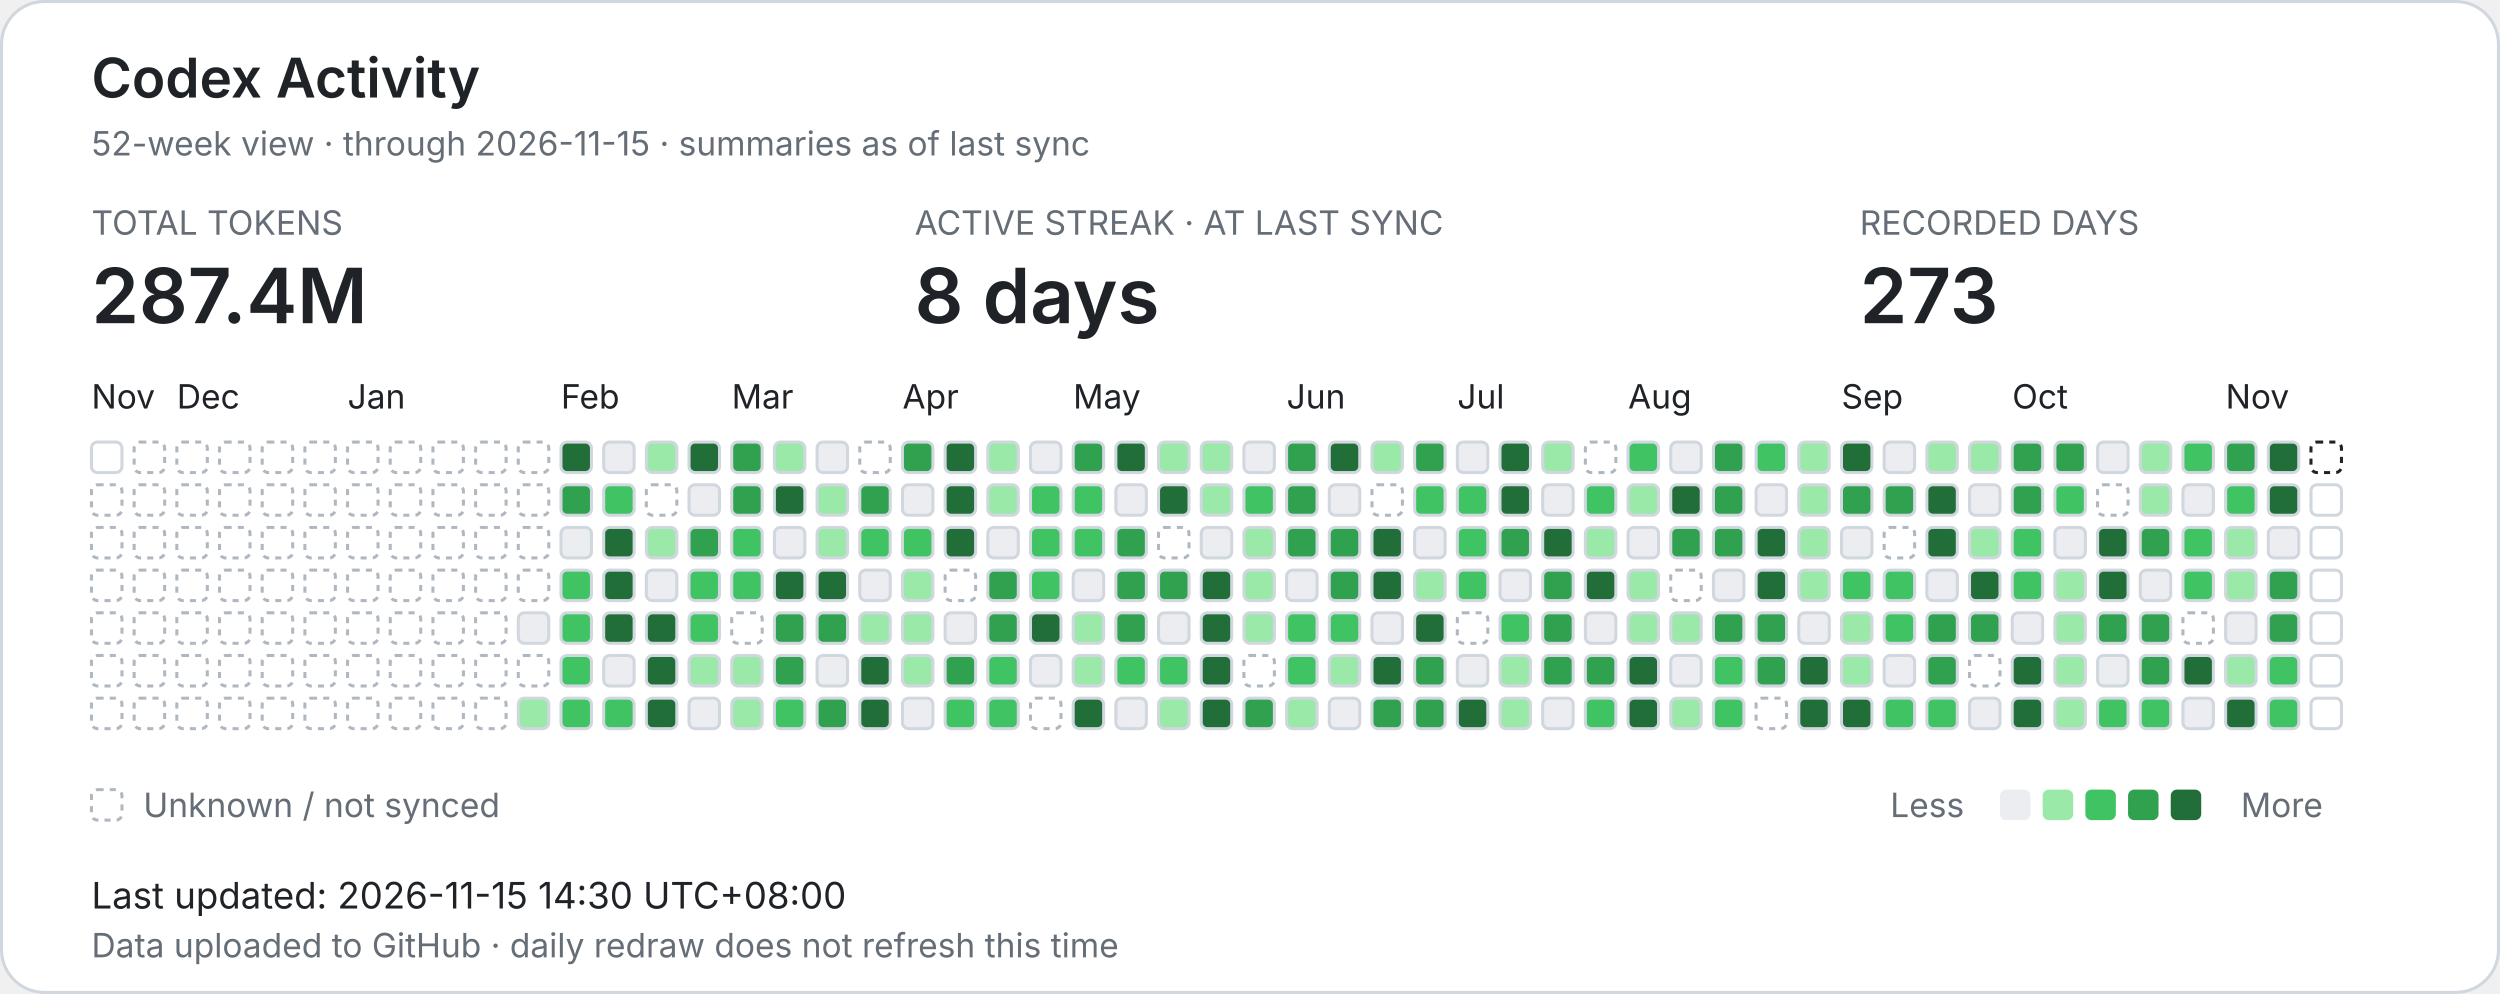
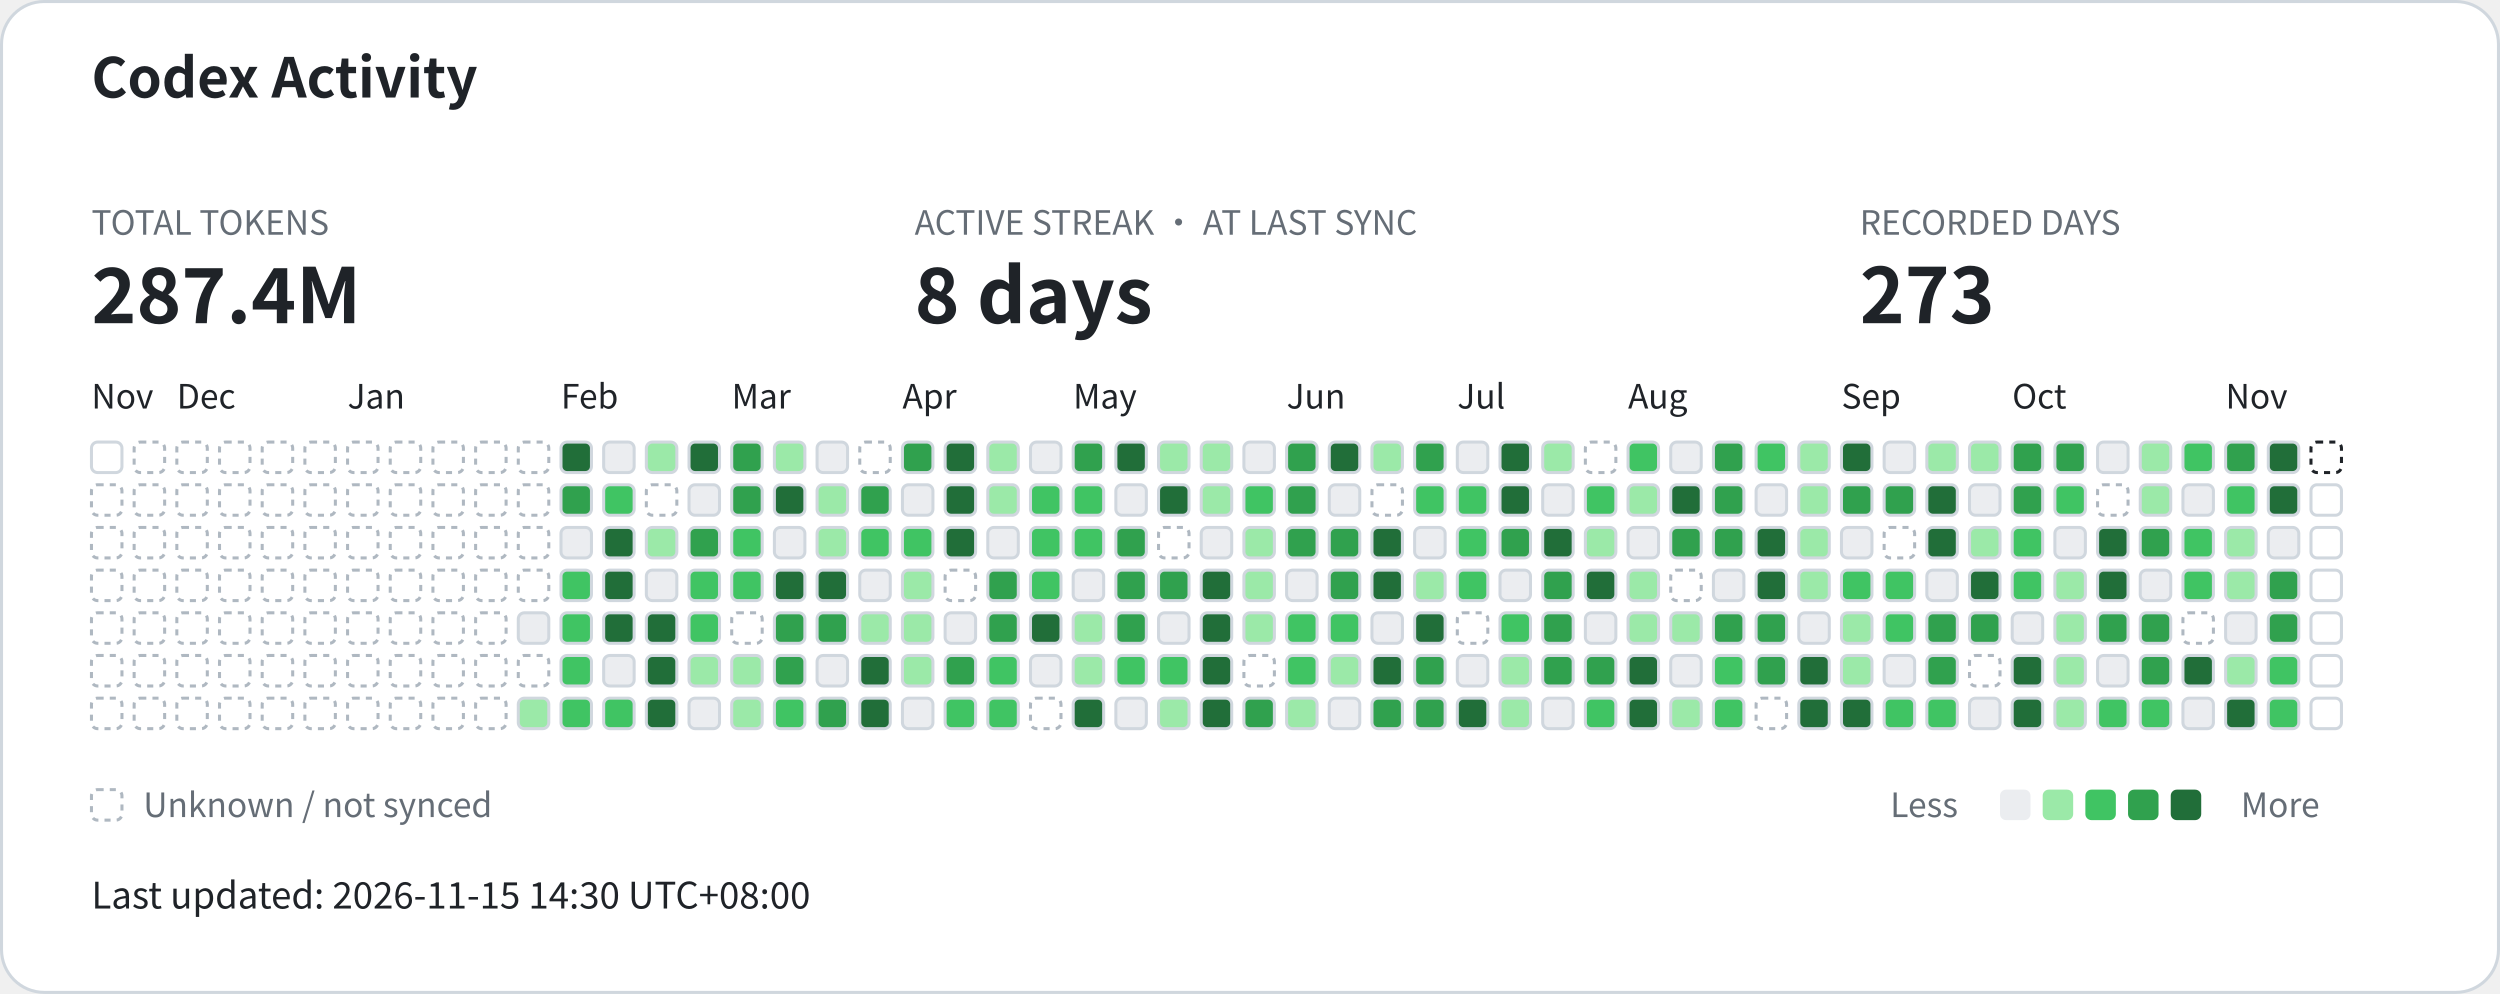
- <svg xmlns="http://www.w3.org/2000/svg" width="820" height="326" viewBox="0 0 820 326" role="img" aria-labelledby="title description">
+ <svg xmlns="http://www.w3.org/2000/svg" width="820" height="326" viewBox="0 0 820 326" xml:lang="en" role="img" aria-labelledby="title description">
  <rect x="0.5" y="0.5" width="819" height="325" rx="14" fill="#ffffff" stroke="#d0d7de" />
-   <style>text{font-family:-apple-system,BlinkMacSystemFont,Segoe UI,sans-serif;fill:#1f2328}.muted{fill:#656d76;font-size:11px}.metric{font-size:25px;font-weight:600}.label{font-size:11px;fill:#656d76}</style>
+   <style>text{font-family:-apple-system,BlinkMacSystemFont,Segoe UI,Microsoft YaHei,PingFang SC,Noto Sans CJK SC,sans-serif;fill:#1f2328}.muted{fill:#656d76;font-size:11px}.metric{font-size:25px;font-weight:600}.label{font-size:11px;fill:#656d76}</style>
  <text x="30" y="32" font-size="18" font-weight="600">Codex Activity</text>
-   <text x="30" y="51" class="muted">52-week view · through 2026-11-15 · summaries as of last sync</text>
  <text x="30" y="77" class="label">TOTAL TOKENS</text>
  <text x="30" y="106" class="metric">287.4M</text>
  <text x="300" y="77" class="label">ACTIVE STREAK · AT LAST SYNC</text>
  <text x="300" y="106" class="metric">8 days</text>
  <text x="610" y="77" class="label">RECORDED DAYS</text>
  <text x="610" y="106" class="metric">273</text>
  <g class="muted">
    <text x="30" y="134">Nov</text>
    <text x="58" y="134">Dec</text>
    <text x="114" y="134">Jan</text>
    <text x="184" y="134">Feb</text>
    <text x="240" y="134">Mar</text>
    <text x="296" y="134">Apr</text>
    <text x="352" y="134">May</text>
    <text x="422" y="134">Jun</text>
    <text x="478" y="134">Jul</text>
    <text x="534" y="134">Aug</text>
    <text x="604" y="134">Sep</text>
    <text x="660" y="134">Oct</text>
    <text x="730" y="134">Nov</text>
  </g>
  <rect x="30" y="145" width="10" height="10" rx="2" fill="#ffffff" stroke="#d0d7de" />
  <rect x="30" y="159" width="10" height="10" rx="2" fill="#ffffff" stroke="#afb8c1" stroke-dasharray="2 2" />
  <rect x="30" y="173" width="10" height="10" rx="2" fill="#ffffff" stroke="#afb8c1" stroke-dasharray="2 2" />
  <rect x="30" y="187" width="10" height="10" rx="2" fill="#ffffff" stroke="#afb8c1" stroke-dasharray="2 2" />
  <rect x="30" y="201" width="10" height="10" rx="2" fill="#ffffff" stroke="#afb8c1" stroke-dasharray="2 2" />
  <rect x="30" y="215" width="10" height="10" rx="2" fill="#ffffff" stroke="#afb8c1" stroke-dasharray="2 2" />
  <rect x="30" y="229" width="10" height="10" rx="2" fill="#ffffff" stroke="#afb8c1" stroke-dasharray="2 2" />
  <rect x="44" y="145" width="10" height="10" rx="2" fill="#ffffff" stroke="#afb8c1" stroke-dasharray="2 2" />
  <rect x="44" y="159" width="10" height="10" rx="2" fill="#ffffff" stroke="#afb8c1" stroke-dasharray="2 2" />
  <rect x="44" y="173" width="10" height="10" rx="2" fill="#ffffff" stroke="#afb8c1" stroke-dasharray="2 2" />
  <rect x="44" y="187" width="10" height="10" rx="2" fill="#ffffff" stroke="#afb8c1" stroke-dasharray="2 2" />
  <rect x="44" y="201" width="10" height="10" rx="2" fill="#ffffff" stroke="#afb8c1" stroke-dasharray="2 2" />
  <rect x="44" y="215" width="10" height="10" rx="2" fill="#ffffff" stroke="#afb8c1" stroke-dasharray="2 2" />
  <rect x="44" y="229" width="10" height="10" rx="2" fill="#ffffff" stroke="#afb8c1" stroke-dasharray="2 2" />
  <rect x="58" y="145" width="10" height="10" rx="2" fill="#ffffff" stroke="#afb8c1" stroke-dasharray="2 2" />
  <rect x="58" y="159" width="10" height="10" rx="2" fill="#ffffff" stroke="#afb8c1" stroke-dasharray="2 2" />
  <rect x="58" y="173" width="10" height="10" rx="2" fill="#ffffff" stroke="#afb8c1" stroke-dasharray="2 2" />
  <rect x="58" y="187" width="10" height="10" rx="2" fill="#ffffff" stroke="#afb8c1" stroke-dasharray="2 2" />
  <rect x="58" y="201" width="10" height="10" rx="2" fill="#ffffff" stroke="#afb8c1" stroke-dasharray="2 2" />
  <rect x="58" y="215" width="10" height="10" rx="2" fill="#ffffff" stroke="#afb8c1" stroke-dasharray="2 2" />
  <rect x="58" y="229" width="10" height="10" rx="2" fill="#ffffff" stroke="#afb8c1" stroke-dasharray="2 2" />
  <rect x="72" y="145" width="10" height="10" rx="2" fill="#ffffff" stroke="#afb8c1" stroke-dasharray="2 2" />
  <rect x="72" y="159" width="10" height="10" rx="2" fill="#ffffff" stroke="#afb8c1" stroke-dasharray="2 2" />
  <rect x="72" y="173" width="10" height="10" rx="2" fill="#ffffff" stroke="#afb8c1" stroke-dasharray="2 2" />
  <rect x="72" y="187" width="10" height="10" rx="2" fill="#ffffff" stroke="#afb8c1" stroke-dasharray="2 2" />
  <rect x="72" y="201" width="10" height="10" rx="2" fill="#ffffff" stroke="#afb8c1" stroke-dasharray="2 2" />
  <rect x="72" y="215" width="10" height="10" rx="2" fill="#ffffff" stroke="#afb8c1" stroke-dasharray="2 2" />
  <rect x="72" y="229" width="10" height="10" rx="2" fill="#ffffff" stroke="#afb8c1" stroke-dasharray="2 2" />
  <rect x="86" y="145" width="10" height="10" rx="2" fill="#ffffff" stroke="#afb8c1" stroke-dasharray="2 2" />
  <rect x="86" y="159" width="10" height="10" rx="2" fill="#ffffff" stroke="#afb8c1" stroke-dasharray="2 2" />
  <rect x="86" y="173" width="10" height="10" rx="2" fill="#ffffff" stroke="#afb8c1" stroke-dasharray="2 2" />
  <rect x="86" y="187" width="10" height="10" rx="2" fill="#ffffff" stroke="#afb8c1" stroke-dasharray="2 2" />
  <rect x="86" y="201" width="10" height="10" rx="2" fill="#ffffff" stroke="#afb8c1" stroke-dasharray="2 2" />
  <rect x="86" y="215" width="10" height="10" rx="2" fill="#ffffff" stroke="#afb8c1" stroke-dasharray="2 2" />
  <rect x="86" y="229" width="10" height="10" rx="2" fill="#ffffff" stroke="#afb8c1" stroke-dasharray="2 2" />
  <rect x="100" y="145" width="10" height="10" rx="2" fill="#ffffff" stroke="#afb8c1" stroke-dasharray="2 2" />
  <rect x="100" y="159" width="10" height="10" rx="2" fill="#ffffff" stroke="#afb8c1" stroke-dasharray="2 2" />
  <rect x="100" y="173" width="10" height="10" rx="2" fill="#ffffff" stroke="#afb8c1" stroke-dasharray="2 2" />
  <rect x="100" y="187" width="10" height="10" rx="2" fill="#ffffff" stroke="#afb8c1" stroke-dasharray="2 2" />
  <rect x="100" y="201" width="10" height="10" rx="2" fill="#ffffff" stroke="#afb8c1" stroke-dasharray="2 2" />
  <rect x="100" y="215" width="10" height="10" rx="2" fill="#ffffff" stroke="#afb8c1" stroke-dasharray="2 2" />
  <rect x="100" y="229" width="10" height="10" rx="2" fill="#ffffff" stroke="#afb8c1" stroke-dasharray="2 2" />
  <rect x="114" y="145" width="10" height="10" rx="2" fill="#ffffff" stroke="#afb8c1" stroke-dasharray="2 2" />
  <rect x="114" y="159" width="10" height="10" rx="2" fill="#ffffff" stroke="#afb8c1" stroke-dasharray="2 2" />
  <rect x="114" y="173" width="10" height="10" rx="2" fill="#ffffff" stroke="#afb8c1" stroke-dasharray="2 2" />
  <rect x="114" y="187" width="10" height="10" rx="2" fill="#ffffff" stroke="#afb8c1" stroke-dasharray="2 2" />
  <rect x="114" y="201" width="10" height="10" rx="2" fill="#ffffff" stroke="#afb8c1" stroke-dasharray="2 2" />
  <rect x="114" y="215" width="10" height="10" rx="2" fill="#ffffff" stroke="#afb8c1" stroke-dasharray="2 2" />
  <rect x="114" y="229" width="10" height="10" rx="2" fill="#ffffff" stroke="#afb8c1" stroke-dasharray="2 2" />
  <rect x="128" y="145" width="10" height="10" rx="2" fill="#ffffff" stroke="#afb8c1" stroke-dasharray="2 2" />
  <rect x="128" y="159" width="10" height="10" rx="2" fill="#ffffff" stroke="#afb8c1" stroke-dasharray="2 2" />
  <rect x="128" y="173" width="10" height="10" rx="2" fill="#ffffff" stroke="#afb8c1" stroke-dasharray="2 2" />
  <rect x="128" y="187" width="10" height="10" rx="2" fill="#ffffff" stroke="#afb8c1" stroke-dasharray="2 2" />
  <rect x="128" y="201" width="10" height="10" rx="2" fill="#ffffff" stroke="#afb8c1" stroke-dasharray="2 2" />
  <rect x="128" y="215" width="10" height="10" rx="2" fill="#ffffff" stroke="#afb8c1" stroke-dasharray="2 2" />
  <rect x="128" y="229" width="10" height="10" rx="2" fill="#ffffff" stroke="#afb8c1" stroke-dasharray="2 2" />
  <rect x="142" y="145" width="10" height="10" rx="2" fill="#ffffff" stroke="#afb8c1" stroke-dasharray="2 2" />
  <rect x="142" y="159" width="10" height="10" rx="2" fill="#ffffff" stroke="#afb8c1" stroke-dasharray="2 2" />
  <rect x="142" y="173" width="10" height="10" rx="2" fill="#ffffff" stroke="#afb8c1" stroke-dasharray="2 2" />
  <rect x="142" y="187" width="10" height="10" rx="2" fill="#ffffff" stroke="#afb8c1" stroke-dasharray="2 2" />
  <rect x="142" y="201" width="10" height="10" rx="2" fill="#ffffff" stroke="#afb8c1" stroke-dasharray="2 2" />
  <rect x="142" y="215" width="10" height="10" rx="2" fill="#ffffff" stroke="#afb8c1" stroke-dasharray="2 2" />
  <rect x="142" y="229" width="10" height="10" rx="2" fill="#ffffff" stroke="#afb8c1" stroke-dasharray="2 2" />
  <rect x="156" y="145" width="10" height="10" rx="2" fill="#ffffff" stroke="#afb8c1" stroke-dasharray="2 2" />
  <rect x="156" y="159" width="10" height="10" rx="2" fill="#ffffff" stroke="#afb8c1" stroke-dasharray="2 2" />
  <rect x="156" y="173" width="10" height="10" rx="2" fill="#ffffff" stroke="#afb8c1" stroke-dasharray="2 2" />
  <rect x="156" y="187" width="10" height="10" rx="2" fill="#ffffff" stroke="#afb8c1" stroke-dasharray="2 2" />
  <rect x="156" y="201" width="10" height="10" rx="2" fill="#ffffff" stroke="#afb8c1" stroke-dasharray="2 2" />
  <rect x="156" y="215" width="10" height="10" rx="2" fill="#ffffff" stroke="#afb8c1" stroke-dasharray="2 2" />
  <rect x="156" y="229" width="10" height="10" rx="2" fill="#ffffff" stroke="#afb8c1" stroke-dasharray="2 2" />
  <rect x="170" y="145" width="10" height="10" rx="2" fill="#ffffff" stroke="#afb8c1" stroke-dasharray="2 2" />
  <rect x="170" y="159" width="10" height="10" rx="2" fill="#ffffff" stroke="#afb8c1" stroke-dasharray="2 2" />
  <rect x="170" y="173" width="10" height="10" rx="2" fill="#ffffff" stroke="#afb8c1" stroke-dasharray="2 2" />
  <rect x="170" y="187" width="10" height="10" rx="2" fill="#ffffff" stroke="#afb8c1" stroke-dasharray="2 2" />
  <rect x="170" y="201" width="10" height="10" rx="2" fill="#ebedf0" stroke="#d0d7de" />
  <rect x="170" y="215" width="10" height="10" rx="2" fill="#ffffff" stroke="#afb8c1" stroke-dasharray="2 2" />
  <rect x="170" y="229" width="10" height="10" rx="2" fill="#9be9a8" stroke="#d0d7de" />
  <rect x="184" y="145" width="10" height="10" rx="2" fill="#216e39" stroke="#d0d7de" />
  <rect x="184" y="159" width="10" height="10" rx="2" fill="#30a14e" stroke="#d0d7de" />
  <rect x="184" y="173" width="10" height="10" rx="2" fill="#ebedf0" stroke="#d0d7de" />
  <rect x="184" y="187" width="10" height="10" rx="2" fill="#40c463" stroke="#d0d7de" />
  <rect x="184" y="201" width="10" height="10" rx="2" fill="#40c463" stroke="#d0d7de" />
  <rect x="184" y="215" width="10" height="10" rx="2" fill="#40c463" stroke="#d0d7de" />
  <rect x="184" y="229" width="10" height="10" rx="2" fill="#40c463" stroke="#d0d7de" />
  <rect x="198" y="145" width="10" height="10" rx="2" fill="#ebedf0" stroke="#d0d7de" />
  <rect x="198" y="159" width="10" height="10" rx="2" fill="#40c463" stroke="#d0d7de" />
  <rect x="198" y="173" width="10" height="10" rx="2" fill="#216e39" stroke="#d0d7de" />
  <rect x="198" y="187" width="10" height="10" rx="2" fill="#216e39" stroke="#d0d7de" />
  <rect x="198" y="201" width="10" height="10" rx="2" fill="#216e39" stroke="#d0d7de" />
  <rect x="198" y="215" width="10" height="10" rx="2" fill="#ebedf0" stroke="#d0d7de" />
  <rect x="198" y="229" width="10" height="10" rx="2" fill="#40c463" stroke="#d0d7de" />
  <rect x="212" y="145" width="10" height="10" rx="2" fill="#9be9a8" stroke="#d0d7de" />
  <rect x="212" y="159" width="10" height="10" rx="2" fill="#ffffff" stroke="#afb8c1" stroke-dasharray="2 2" />
  <rect x="212" y="173" width="10" height="10" rx="2" fill="#9be9a8" stroke="#d0d7de" />
  <rect x="212" y="187" width="10" height="10" rx="2" fill="#ebedf0" stroke="#d0d7de" />
  <rect x="212" y="201" width="10" height="10" rx="2" fill="#216e39" stroke="#d0d7de" />
  <rect x="212" y="215" width="10" height="10" rx="2" fill="#216e39" stroke="#d0d7de" />
  <rect x="212" y="229" width="10" height="10" rx="2" fill="#216e39" stroke="#d0d7de" />
  <rect x="226" y="145" width="10" height="10" rx="2" fill="#216e39" stroke="#d0d7de" />
  <rect x="226" y="159" width="10" height="10" rx="2" fill="#ebedf0" stroke="#d0d7de" />
  <rect x="226" y="173" width="10" height="10" rx="2" fill="#30a14e" stroke="#d0d7de" />
  <rect x="226" y="187" width="10" height="10" rx="2" fill="#40c463" stroke="#d0d7de" />
  <rect x="226" y="201" width="10" height="10" rx="2" fill="#40c463" stroke="#d0d7de" />
  <rect x="226" y="215" width="10" height="10" rx="2" fill="#9be9a8" stroke="#d0d7de" />
  <rect x="226" y="229" width="10" height="10" rx="2" fill="#ebedf0" stroke="#d0d7de" />
  <rect x="240" y="145" width="10" height="10" rx="2" fill="#30a14e" stroke="#d0d7de" />
  <rect x="240" y="159" width="10" height="10" rx="2" fill="#30a14e" stroke="#d0d7de" />
  <rect x="240" y="173" width="10" height="10" rx="2" fill="#40c463" stroke="#d0d7de" />
  <rect x="240" y="187" width="10" height="10" rx="2" fill="#40c463" stroke="#d0d7de" />
  <rect x="240" y="201" width="10" height="10" rx="2" fill="#ffffff" stroke="#afb8c1" stroke-dasharray="2 2" />
  <rect x="240" y="215" width="10" height="10" rx="2" fill="#9be9a8" stroke="#d0d7de" />
  <rect x="240" y="229" width="10" height="10" rx="2" fill="#9be9a8" stroke="#d0d7de" />
  <rect x="254" y="145" width="10" height="10" rx="2" fill="#9be9a8" stroke="#d0d7de" />
  <rect x="254" y="159" width="10" height="10" rx="2" fill="#216e39" stroke="#d0d7de" />
  <rect x="254" y="173" width="10" height="10" rx="2" fill="#ebedf0" stroke="#d0d7de" />
  <rect x="254" y="187" width="10" height="10" rx="2" fill="#216e39" stroke="#d0d7de" />
  <rect x="254" y="201" width="10" height="10" rx="2" fill="#30a14e" stroke="#d0d7de" />
  <rect x="254" y="215" width="10" height="10" rx="2" fill="#30a14e" stroke="#d0d7de" />
  <rect x="254" y="229" width="10" height="10" rx="2" fill="#40c463" stroke="#d0d7de" />
  <rect x="268" y="145" width="10" height="10" rx="2" fill="#ebedf0" stroke="#d0d7de" />
  <rect x="268" y="159" width="10" height="10" rx="2" fill="#9be9a8" stroke="#d0d7de" />
  <rect x="268" y="173" width="10" height="10" rx="2" fill="#9be9a8" stroke="#d0d7de" />
  <rect x="268" y="187" width="10" height="10" rx="2" fill="#216e39" stroke="#d0d7de" />
  <rect x="268" y="201" width="10" height="10" rx="2" fill="#30a14e" stroke="#d0d7de" />
  <rect x="268" y="215" width="10" height="10" rx="2" fill="#ebedf0" stroke="#d0d7de" />
  <rect x="268" y="229" width="10" height="10" rx="2" fill="#30a14e" stroke="#d0d7de" />
  <rect x="282" y="145" width="10" height="10" rx="2" fill="#ffffff" stroke="#afb8c1" stroke-dasharray="2 2" />
  <rect x="282" y="159" width="10" height="10" rx="2" fill="#30a14e" stroke="#d0d7de" />
  <rect x="282" y="173" width="10" height="10" rx="2" fill="#40c463" stroke="#d0d7de" />
  <rect x="282" y="187" width="10" height="10" rx="2" fill="#ebedf0" stroke="#d0d7de" />
  <rect x="282" y="201" width="10" height="10" rx="2" fill="#9be9a8" stroke="#d0d7de" />
  <rect x="282" y="215" width="10" height="10" rx="2" fill="#216e39" stroke="#d0d7de" />
  <rect x="282" y="229" width="10" height="10" rx="2" fill="#216e39" stroke="#d0d7de" />
  <rect x="296" y="145" width="10" height="10" rx="2" fill="#30a14e" stroke="#d0d7de" />
  <rect x="296" y="159" width="10" height="10" rx="2" fill="#ebedf0" stroke="#d0d7de" />
  <rect x="296" y="173" width="10" height="10" rx="2" fill="#40c463" stroke="#d0d7de" />
  <rect x="296" y="187" width="10" height="10" rx="2" fill="#9be9a8" stroke="#d0d7de" />
  <rect x="296" y="201" width="10" height="10" rx="2" fill="#9be9a8" stroke="#d0d7de" />
  <rect x="296" y="215" width="10" height="10" rx="2" fill="#9be9a8" stroke="#d0d7de" />
  <rect x="296" y="229" width="10" height="10" rx="2" fill="#ebedf0" stroke="#d0d7de" />
  <rect x="310" y="145" width="10" height="10" rx="2" fill="#216e39" stroke="#d0d7de" />
  <rect x="310" y="159" width="10" height="10" rx="2" fill="#216e39" stroke="#d0d7de" />
  <rect x="310" y="173" width="10" height="10" rx="2" fill="#216e39" stroke="#d0d7de" />
  <rect x="310" y="187" width="10" height="10" rx="2" fill="#ffffff" stroke="#afb8c1" stroke-dasharray="2 2" />
  <rect x="310" y="201" width="10" height="10" rx="2" fill="#ebedf0" stroke="#d0d7de" />
  <rect x="310" y="215" width="10" height="10" rx="2" fill="#30a14e" stroke="#d0d7de" />
  <rect x="310" y="229" width="10" height="10" rx="2" fill="#40c463" stroke="#d0d7de" />
  <rect x="324" y="145" width="10" height="10" rx="2" fill="#9be9a8" stroke="#d0d7de" />
  <rect x="324" y="159" width="10" height="10" rx="2" fill="#9be9a8" stroke="#d0d7de" />
  <rect x="324" y="173" width="10" height="10" rx="2" fill="#ebedf0" stroke="#d0d7de" />
  <rect x="324" y="187" width="10" height="10" rx="2" fill="#30a14e" stroke="#d0d7de" />
  <rect x="324" y="201" width="10" height="10" rx="2" fill="#30a14e" stroke="#d0d7de" />
  <rect x="324" y="215" width="10" height="10" rx="2" fill="#40c463" stroke="#d0d7de" />
  <rect x="324" y="229" width="10" height="10" rx="2" fill="#40c463" stroke="#d0d7de" />
  <rect x="338" y="145" width="10" height="10" rx="2" fill="#ebedf0" stroke="#d0d7de" />
  <rect x="338" y="159" width="10" height="10" rx="2" fill="#40c463" stroke="#d0d7de" />
  <rect x="338" y="173" width="10" height="10" rx="2" fill="#40c463" stroke="#d0d7de" />
  <rect x="338" y="187" width="10" height="10" rx="2" fill="#40c463" stroke="#d0d7de" />
  <rect x="338" y="201" width="10" height="10" rx="2" fill="#216e39" stroke="#d0d7de" />
  <rect x="338" y="215" width="10" height="10" rx="2" fill="#ebedf0" stroke="#d0d7de" />
  <rect x="338" y="229" width="10" height="10" rx="2" fill="#ffffff" stroke="#afb8c1" stroke-dasharray="2 2" />
  <rect x="352" y="145" width="10" height="10" rx="2" fill="#30a14e" stroke="#d0d7de" />
  <rect x="352" y="159" width="10" height="10" rx="2" fill="#40c463" stroke="#d0d7de" />
  <rect x="352" y="173" width="10" height="10" rx="2" fill="#40c463" stroke="#d0d7de" />
  <rect x="352" y="187" width="10" height="10" rx="2" fill="#ebedf0" stroke="#d0d7de" />
  <rect x="352" y="201" width="10" height="10" rx="2" fill="#9be9a8" stroke="#d0d7de" />
  <rect x="352" y="215" width="10" height="10" rx="2" fill="#9be9a8" stroke="#d0d7de" />
  <rect x="352" y="229" width="10" height="10" rx="2" fill="#216e39" stroke="#d0d7de" />
  <rect x="366" y="145" width="10" height="10" rx="2" fill="#216e39" stroke="#d0d7de" />
  <rect x="366" y="159" width="10" height="10" rx="2" fill="#ebedf0" stroke="#d0d7de" />
  <rect x="366" y="173" width="10" height="10" rx="2" fill="#30a14e" stroke="#d0d7de" />
  <rect x="366" y="187" width="10" height="10" rx="2" fill="#30a14e" stroke="#d0d7de" />
  <rect x="366" y="201" width="10" height="10" rx="2" fill="#30a14e" stroke="#d0d7de" />
  <rect x="366" y="215" width="10" height="10" rx="2" fill="#40c463" stroke="#d0d7de" />
  <rect x="366" y="229" width="10" height="10" rx="2" fill="#ebedf0" stroke="#d0d7de" />
  <rect x="380" y="145" width="10" height="10" rx="2" fill="#9be9a8" stroke="#d0d7de" />
  <rect x="380" y="159" width="10" height="10" rx="2" fill="#216e39" stroke="#d0d7de" />
  <rect x="380" y="173" width="10" height="10" rx="2" fill="#ffffff" stroke="#afb8c1" stroke-dasharray="2 2" />
  <rect x="380" y="187" width="10" height="10" rx="2" fill="#30a14e" stroke="#d0d7de" />
  <rect x="380" y="201" width="10" height="10" rx="2" fill="#ebedf0" stroke="#d0d7de" />
  <rect x="380" y="215" width="10" height="10" rx="2" fill="#40c463" stroke="#d0d7de" />
  <rect x="380" y="229" width="10" height="10" rx="2" fill="#9be9a8" stroke="#d0d7de" />
  <rect x="394" y="145" width="10" height="10" rx="2" fill="#9be9a8" stroke="#d0d7de" />
  <rect x="394" y="159" width="10" height="10" rx="2" fill="#9be9a8" stroke="#d0d7de" />
  <rect x="394" y="173" width="10" height="10" rx="2" fill="#ebedf0" stroke="#d0d7de" />
  <rect x="394" y="187" width="10" height="10" rx="2" fill="#216e39" stroke="#d0d7de" />
  <rect x="394" y="201" width="10" height="10" rx="2" fill="#216e39" stroke="#d0d7de" />
  <rect x="394" y="215" width="10" height="10" rx="2" fill="#216e39" stroke="#d0d7de" />
  <rect x="394" y="229" width="10" height="10" rx="2" fill="#216e39" stroke="#d0d7de" />
  <rect x="408" y="145" width="10" height="10" rx="2" fill="#ebedf0" stroke="#d0d7de" />
  <rect x="408" y="159" width="10" height="10" rx="2" fill="#40c463" stroke="#d0d7de" />
  <rect x="408" y="173" width="10" height="10" rx="2" fill="#9be9a8" stroke="#d0d7de" />
  <rect x="408" y="187" width="10" height="10" rx="2" fill="#9be9a8" stroke="#d0d7de" />
  <rect x="408" y="201" width="10" height="10" rx="2" fill="#9be9a8" stroke="#d0d7de" />
  <rect x="408" y="215" width="10" height="10" rx="2" fill="#ffffff" stroke="#afb8c1" stroke-dasharray="2 2" />
  <rect x="408" y="229" width="10" height="10" rx="2" fill="#30a14e" stroke="#d0d7de" />
  <rect x="422" y="145" width="10" height="10" rx="2" fill="#30a14e" stroke="#d0d7de" />
  <rect x="422" y="159" width="10" height="10" rx="2" fill="#30a14e" stroke="#d0d7de" />
  <rect x="422" y="173" width="10" height="10" rx="2" fill="#30a14e" stroke="#d0d7de" />
  <rect x="422" y="187" width="10" height="10" rx="2" fill="#ebedf0" stroke="#d0d7de" />
  <rect x="422" y="201" width="10" height="10" rx="2" fill="#40c463" stroke="#d0d7de" />
  <rect x="422" y="215" width="10" height="10" rx="2" fill="#40c463" stroke="#d0d7de" />
  <rect x="422" y="229" width="10" height="10" rx="2" fill="#9be9a8" stroke="#d0d7de" />
  <rect x="436" y="145" width="10" height="10" rx="2" fill="#216e39" stroke="#d0d7de" />
  <rect x="436" y="159" width="10" height="10" rx="2" fill="#ebedf0" stroke="#d0d7de" />
  <rect x="436" y="173" width="10" height="10" rx="2" fill="#30a14e" stroke="#d0d7de" />
  <rect x="436" y="187" width="10" height="10" rx="2" fill="#30a14e" stroke="#d0d7de" />
  <rect x="436" y="201" width="10" height="10" rx="2" fill="#40c463" stroke="#d0d7de" />
  <rect x="436" y="215" width="10" height="10" rx="2" fill="#9be9a8" stroke="#d0d7de" />
  <rect x="436" y="229" width="10" height="10" rx="2" fill="#ebedf0" stroke="#d0d7de" />
  <rect x="450" y="145" width="10" height="10" rx="2" fill="#9be9a8" stroke="#d0d7de" />
  <rect x="450" y="159" width="10" height="10" rx="2" fill="#ffffff" stroke="#afb8c1" stroke-dasharray="2 2" />
  <rect x="450" y="173" width="10" height="10" rx="2" fill="#216e39" stroke="#d0d7de" />
  <rect x="450" y="187" width="10" height="10" rx="2" fill="#216e39" stroke="#d0d7de" />
  <rect x="450" y="201" width="10" height="10" rx="2" fill="#ebedf0" stroke="#d0d7de" />
  <rect x="450" y="215" width="10" height="10" rx="2" fill="#216e39" stroke="#d0d7de" />
  <rect x="450" y="229" width="10" height="10" rx="2" fill="#30a14e" stroke="#d0d7de" />
  <rect x="464" y="145" width="10" height="10" rx="2" fill="#30a14e" stroke="#d0d7de" />
  <rect x="464" y="159" width="10" height="10" rx="2" fill="#40c463" stroke="#d0d7de" />
  <rect x="464" y="173" width="10" height="10" rx="2" fill="#ebedf0" stroke="#d0d7de" />
  <rect x="464" y="187" width="10" height="10" rx="2" fill="#9be9a8" stroke="#d0d7de" />
  <rect x="464" y="201" width="10" height="10" rx="2" fill="#216e39" stroke="#d0d7de" />
  <rect x="464" y="215" width="10" height="10" rx="2" fill="#30a14e" stroke="#d0d7de" />
  <rect x="464" y="229" width="10" height="10" rx="2" fill="#30a14e" stroke="#d0d7de" />
  <rect x="478" y="145" width="10" height="10" rx="2" fill="#ebedf0" stroke="#d0d7de" />
  <rect x="478" y="159" width="10" height="10" rx="2" fill="#40c463" stroke="#d0d7de" />
  <rect x="478" y="173" width="10" height="10" rx="2" fill="#40c463" stroke="#d0d7de" />
  <rect x="478" y="187" width="10" height="10" rx="2" fill="#40c463" stroke="#d0d7de" />
  <rect x="478" y="201" width="10" height="10" rx="2" fill="#ffffff" stroke="#afb8c1" stroke-dasharray="2 2" />
  <rect x="478" y="215" width="10" height="10" rx="2" fill="#ebedf0" stroke="#d0d7de" />
  <rect x="478" y="229" width="10" height="10" rx="2" fill="#216e39" stroke="#d0d7de" />
  <rect x="492" y="145" width="10" height="10" rx="2" fill="#216e39" stroke="#d0d7de" />
  <rect x="492" y="159" width="10" height="10" rx="2" fill="#216e39" stroke="#d0d7de" />
  <rect x="492" y="173" width="10" height="10" rx="2" fill="#30a14e" stroke="#d0d7de" />
  <rect x="492" y="187" width="10" height="10" rx="2" fill="#ebedf0" stroke="#d0d7de" />
  <rect x="492" y="201" width="10" height="10" rx="2" fill="#40c463" stroke="#d0d7de" />
  <rect x="492" y="215" width="10" height="10" rx="2" fill="#9be9a8" stroke="#d0d7de" />
  <rect x="492" y="229" width="10" height="10" rx="2" fill="#9be9a8" stroke="#d0d7de" />
  <rect x="506" y="145" width="10" height="10" rx="2" fill="#9be9a8" stroke="#d0d7de" />
  <rect x="506" y="159" width="10" height="10" rx="2" fill="#ebedf0" stroke="#d0d7de" />
  <rect x="506" y="173" width="10" height="10" rx="2" fill="#216e39" stroke="#d0d7de" />
  <rect x="506" y="187" width="10" height="10" rx="2" fill="#30a14e" stroke="#d0d7de" />
  <rect x="506" y="201" width="10" height="10" rx="2" fill="#30a14e" stroke="#d0d7de" />
  <rect x="506" y="215" width="10" height="10" rx="2" fill="#30a14e" stroke="#d0d7de" />
  <rect x="506" y="229" width="10" height="10" rx="2" fill="#ebedf0" stroke="#d0d7de" />
  <rect x="520" y="145" width="10" height="10" rx="2" fill="#ffffff" stroke="#afb8c1" stroke-dasharray="2 2" />
  <rect x="520" y="159" width="10" height="10" rx="2" fill="#40c463" stroke="#d0d7de" />
  <rect x="520" y="173" width="10" height="10" rx="2" fill="#9be9a8" stroke="#d0d7de" />
  <rect x="520" y="187" width="10" height="10" rx="2" fill="#216e39" stroke="#d0d7de" />
  <rect x="520" y="201" width="10" height="10" rx="2" fill="#ebedf0" stroke="#d0d7de" />
  <rect x="520" y="215" width="10" height="10" rx="2" fill="#30a14e" stroke="#d0d7de" />
  <rect x="520" y="229" width="10" height="10" rx="2" fill="#40c463" stroke="#d0d7de" />
  <rect x="534" y="145" width="10" height="10" rx="2" fill="#40c463" stroke="#d0d7de" />
  <rect x="534" y="159" width="10" height="10" rx="2" fill="#9be9a8" stroke="#d0d7de" />
  <rect x="534" y="173" width="10" height="10" rx="2" fill="#ebedf0" stroke="#d0d7de" />
  <rect x="534" y="187" width="10" height="10" rx="2" fill="#9be9a8" stroke="#d0d7de" />
  <rect x="534" y="201" width="10" height="10" rx="2" fill="#9be9a8" stroke="#d0d7de" />
  <rect x="534" y="215" width="10" height="10" rx="2" fill="#216e39" stroke="#d0d7de" />
  <rect x="534" y="229" width="10" height="10" rx="2" fill="#216e39" stroke="#d0d7de" />
  <rect x="548" y="145" width="10" height="10" rx="2" fill="#ebedf0" stroke="#d0d7de" />
  <rect x="548" y="159" width="10" height="10" rx="2" fill="#216e39" stroke="#d0d7de" />
  <rect x="548" y="173" width="10" height="10" rx="2" fill="#30a14e" stroke="#d0d7de" />
  <rect x="548" y="187" width="10" height="10" rx="2" fill="#ffffff" stroke="#afb8c1" stroke-dasharray="2 2" />
  <rect x="548" y="201" width="10" height="10" rx="2" fill="#9be9a8" stroke="#d0d7de" />
  <rect x="548" y="215" width="10" height="10" rx="2" fill="#ebedf0" stroke="#d0d7de" />
  <rect x="548" y="229" width="10" height="10" rx="2" fill="#9be9a8" stroke="#d0d7de" />
  <rect x="562" y="145" width="10" height="10" rx="2" fill="#30a14e" stroke="#d0d7de" />
  <rect x="562" y="159" width="10" height="10" rx="2" fill="#30a14e" stroke="#d0d7de" />
  <rect x="562" y="173" width="10" height="10" rx="2" fill="#30a14e" stroke="#d0d7de" />
  <rect x="562" y="187" width="10" height="10" rx="2" fill="#ebedf0" stroke="#d0d7de" />
  <rect x="562" y="201" width="10" height="10" rx="2" fill="#30a14e" stroke="#d0d7de" />
  <rect x="562" y="215" width="10" height="10" rx="2" fill="#40c463" stroke="#d0d7de" />
  <rect x="562" y="229" width="10" height="10" rx="2" fill="#40c463" stroke="#d0d7de" />
  <rect x="576" y="145" width="10" height="10" rx="2" fill="#40c463" stroke="#d0d7de" />
  <rect x="576" y="159" width="10" height="10" rx="2" fill="#ebedf0" stroke="#d0d7de" />
  <rect x="576" y="173" width="10" height="10" rx="2" fill="#216e39" stroke="#d0d7de" />
  <rect x="576" y="187" width="10" height="10" rx="2" fill="#216e39" stroke="#d0d7de" />
  <rect x="576" y="201" width="10" height="10" rx="2" fill="#30a14e" stroke="#d0d7de" />
  <rect x="576" y="215" width="10" height="10" rx="2" fill="#30a14e" stroke="#d0d7de" />
  <rect x="576" y="229" width="10" height="10" rx="2" fill="#ffffff" stroke="#afb8c1" stroke-dasharray="2 2" />
  <rect x="590" y="145" width="10" height="10" rx="2" fill="#9be9a8" stroke="#d0d7de" />
  <rect x="590" y="159" width="10" height="10" rx="2" fill="#9be9a8" stroke="#d0d7de" />
  <rect x="590" y="173" width="10" height="10" rx="2" fill="#9be9a8" stroke="#d0d7de" />
  <rect x="590" y="187" width="10" height="10" rx="2" fill="#9be9a8" stroke="#d0d7de" />
  <rect x="590" y="201" width="10" height="10" rx="2" fill="#ebedf0" stroke="#d0d7de" />
  <rect x="590" y="215" width="10" height="10" rx="2" fill="#216e39" stroke="#d0d7de" />
  <rect x="590" y="229" width="10" height="10" rx="2" fill="#216e39" stroke="#d0d7de" />
  <rect x="604" y="145" width="10" height="10" rx="2" fill="#216e39" stroke="#d0d7de" />
  <rect x="604" y="159" width="10" height="10" rx="2" fill="#30a14e" stroke="#d0d7de" />
  <rect x="604" y="173" width="10" height="10" rx="2" fill="#ebedf0" stroke="#d0d7de" />
  <rect x="604" y="187" width="10" height="10" rx="2" fill="#40c463" stroke="#d0d7de" />
  <rect x="604" y="201" width="10" height="10" rx="2" fill="#9be9a8" stroke="#d0d7de" />
  <rect x="604" y="215" width="10" height="10" rx="2" fill="#9be9a8" stroke="#d0d7de" />
  <rect x="604" y="229" width="10" height="10" rx="2" fill="#216e39" stroke="#d0d7de" />
  <rect x="618" y="145" width="10" height="10" rx="2" fill="#ebedf0" stroke="#d0d7de" />
  <rect x="618" y="159" width="10" height="10" rx="2" fill="#30a14e" stroke="#d0d7de" />
  <rect x="618" y="173" width="10" height="10" rx="2" fill="#ffffff" stroke="#afb8c1" stroke-dasharray="2 2" />
  <rect x="618" y="187" width="10" height="10" rx="2" fill="#40c463" stroke="#d0d7de" />
  <rect x="618" y="201" width="10" height="10" rx="2" fill="#40c463" stroke="#d0d7de" />
  <rect x="618" y="215" width="10" height="10" rx="2" fill="#ebedf0" stroke="#d0d7de" />
  <rect x="618" y="229" width="10" height="10" rx="2" fill="#40c463" stroke="#d0d7de" />
  <rect x="632" y="145" width="10" height="10" rx="2" fill="#9be9a8" stroke="#d0d7de" />
  <rect x="632" y="159" width="10" height="10" rx="2" fill="#216e39" stroke="#d0d7de" />
  <rect x="632" y="173" width="10" height="10" rx="2" fill="#216e39" stroke="#d0d7de" />
  <rect x="632" y="187" width="10" height="10" rx="2" fill="#ebedf0" stroke="#d0d7de" />
  <rect x="632" y="201" width="10" height="10" rx="2" fill="#30a14e" stroke="#d0d7de" />
  <rect x="632" y="215" width="10" height="10" rx="2" fill="#30a14e" stroke="#d0d7de" />
  <rect x="632" y="229" width="10" height="10" rx="2" fill="#40c463" stroke="#d0d7de" />
  <rect x="646" y="145" width="10" height="10" rx="2" fill="#9be9a8" stroke="#d0d7de" />
  <rect x="646" y="159" width="10" height="10" rx="2" fill="#ebedf0" stroke="#d0d7de" />
  <rect x="646" y="173" width="10" height="10" rx="2" fill="#9be9a8" stroke="#d0d7de" />
  <rect x="646" y="187" width="10" height="10" rx="2" fill="#216e39" stroke="#d0d7de" />
  <rect x="646" y="201" width="10" height="10" rx="2" fill="#30a14e" stroke="#d0d7de" />
  <rect x="646" y="215" width="10" height="10" rx="2" fill="#ffffff" stroke="#afb8c1" stroke-dasharray="2 2" />
  <rect x="646" y="229" width="10" height="10" rx="2" fill="#ebedf0" stroke="#d0d7de" />
  <rect x="660" y="145" width="10" height="10" rx="2" fill="#30a14e" stroke="#d0d7de" />
  <rect x="660" y="159" width="10" height="10" rx="2" fill="#30a14e" stroke="#d0d7de" />
  <rect x="660" y="173" width="10" height="10" rx="2" fill="#40c463" stroke="#d0d7de" />
  <rect x="660" y="187" width="10" height="10" rx="2" fill="#40c463" stroke="#d0d7de" />
  <rect x="660" y="201" width="10" height="10" rx="2" fill="#ebedf0" stroke="#d0d7de" />
  <rect x="660" y="215" width="10" height="10" rx="2" fill="#216e39" stroke="#d0d7de" />
  <rect x="660" y="229" width="10" height="10" rx="2" fill="#216e39" stroke="#d0d7de" />
  <rect x="674" y="145" width="10" height="10" rx="2" fill="#30a14e" stroke="#d0d7de" />
  <rect x="674" y="159" width="10" height="10" rx="2" fill="#40c463" stroke="#d0d7de" />
  <rect x="674" y="173" width="10" height="10" rx="2" fill="#ebedf0" stroke="#d0d7de" />
  <rect x="674" y="187" width="10" height="10" rx="2" fill="#9be9a8" stroke="#d0d7de" />
  <rect x="674" y="201" width="10" height="10" rx="2" fill="#9be9a8" stroke="#d0d7de" />
  <rect x="674" y="215" width="10" height="10" rx="2" fill="#9be9a8" stroke="#d0d7de" />
  <rect x="674" y="229" width="10" height="10" rx="2" fill="#9be9a8" stroke="#d0d7de" />
  <rect x="688" y="145" width="10" height="10" rx="2" fill="#ebedf0" stroke="#d0d7de" />
  <rect x="688" y="159" width="10" height="10" rx="2" fill="#ffffff" stroke="#afb8c1" stroke-dasharray="2 2" />
  <rect x="688" y="173" width="10" height="10" rx="2" fill="#216e39" stroke="#d0d7de" />
  <rect x="688" y="187" width="10" height="10" rx="2" fill="#216e39" stroke="#d0d7de" />
  <rect x="688" y="201" width="10" height="10" rx="2" fill="#30a14e" stroke="#d0d7de" />
  <rect x="688" y="215" width="10" height="10" rx="2" fill="#ebedf0" stroke="#d0d7de" />
  <rect x="688" y="229" width="10" height="10" rx="2" fill="#40c463" stroke="#d0d7de" />
  <rect x="702" y="145" width="10" height="10" rx="2" fill="#9be9a8" stroke="#d0d7de" />
  <rect x="702" y="159" width="10" height="10" rx="2" fill="#9be9a8" stroke="#d0d7de" />
  <rect x="702" y="173" width="10" height="10" rx="2" fill="#30a14e" stroke="#d0d7de" />
  <rect x="702" y="187" width="10" height="10" rx="2" fill="#ebedf0" stroke="#d0d7de" />
  <rect x="702" y="201" width="10" height="10" rx="2" fill="#30a14e" stroke="#d0d7de" />
  <rect x="702" y="215" width="10" height="10" rx="2" fill="#30a14e" stroke="#d0d7de" />
  <rect x="702" y="229" width="10" height="10" rx="2" fill="#40c463" stroke="#d0d7de" />
  <rect x="716" y="145" width="10" height="10" rx="2" fill="#40c463" stroke="#d0d7de" />
  <rect x="716" y="159" width="10" height="10" rx="2" fill="#ebedf0" stroke="#d0d7de" />
  <rect x="716" y="173" width="10" height="10" rx="2" fill="#40c463" stroke="#d0d7de" />
  <rect x="716" y="187" width="10" height="10" rx="2" fill="#40c463" stroke="#d0d7de" />
  <rect x="716" y="201" width="10" height="10" rx="2" fill="#ffffff" stroke="#afb8c1" stroke-dasharray="2 2" />
  <rect x="716" y="215" width="10" height="10" rx="2" fill="#216e39" stroke="#d0d7de" />
  <rect x="716" y="229" width="10" height="10" rx="2" fill="#ebedf0" stroke="#d0d7de" />
  <rect x="730" y="145" width="10" height="10" rx="2" fill="#30a14e" stroke="#d0d7de" />
  <rect x="730" y="159" width="10" height="10" rx="2" fill="#40c463" stroke="#d0d7de" />
  <rect x="730" y="173" width="10" height="10" rx="2" fill="#9be9a8" stroke="#d0d7de" />
  <rect x="730" y="187" width="10" height="10" rx="2" fill="#9be9a8" stroke="#d0d7de" />
  <rect x="730" y="201" width="10" height="10" rx="2" fill="#ebedf0" stroke="#d0d7de" />
  <rect x="730" y="215" width="10" height="10" rx="2" fill="#9be9a8" stroke="#d0d7de" />
  <rect x="730" y="229" width="10" height="10" rx="2" fill="#216e39" stroke="#d0d7de" />
  <rect x="744" y="145" width="10" height="10" rx="2" fill="#216e39" stroke="#d0d7de" />
  <rect x="744" y="159" width="10" height="10" rx="2" fill="#216e39" stroke="#d0d7de" />
  <rect x="744" y="173" width="10" height="10" rx="2" fill="#ebedf0" stroke="#d0d7de" />
  <rect x="744" y="187" width="10" height="10" rx="2" fill="#30a14e" stroke="#d0d7de" />
  <rect x="744" y="201" width="10" height="10" rx="2" fill="#30a14e" stroke="#d0d7de" />
  <rect x="744" y="215" width="10" height="10" rx="2" fill="#40c463" stroke="#d0d7de" />
  <rect x="744" y="229" width="10" height="10" rx="2" fill="#40c463" stroke="#d0d7de" />
  <rect x="758" y="145" width="10" height="10" rx="2" fill="#ffffff" stroke="#1f2328" stroke-dasharray="2 2" />
  <rect x="758" y="159" width="10" height="10" rx="2" fill="#ffffff" stroke="#d0d7de" />
  <rect x="758" y="173" width="10" height="10" rx="2" fill="#ffffff" stroke="#d0d7de" />
  <rect x="758" y="187" width="10" height="10" rx="2" fill="#ffffff" stroke="#d0d7de" />
  <rect x="758" y="201" width="10" height="10" rx="2" fill="#ffffff" stroke="#d0d7de" />
  <rect x="758" y="215" width="10" height="10" rx="2" fill="#ffffff" stroke="#d0d7de" />
  <rect x="758" y="229" width="10" height="10" rx="2" fill="#ffffff" stroke="#d0d7de" />
  <rect x="30" y="259" width="10" height="10" rx="2" fill="#ffffff" stroke="#afb8c1" stroke-dasharray="2 2" />
  <text x="47" y="268" class="muted">Unknown / not synced</text>
  <text x="620" y="268" class="muted">Less</text>
  <rect x="656" y="259" width="10" height="10" rx="2" fill="#ebedf0" />
  <rect x="670" y="259" width="10" height="10" rx="2" fill="#9be9a8" />
  <rect x="684" y="259" width="10" height="10" rx="2" fill="#40c463" />
  <rect x="698" y="259" width="10" height="10" rx="2" fill="#30a14e" />
  <rect x="712" y="259" width="10" height="10" rx="2" fill="#216e39" />
  <text x="735" y="268" class="muted">More</text>
  <text x="30" y="298" font-size="12">Last updated: 2026-11-15 14:30 UTC+08:00</text>
-   <text x="30" y="314" class="muted">Data uploaded to GitHub · daily redraw does not refresh this time</text>
</svg>
